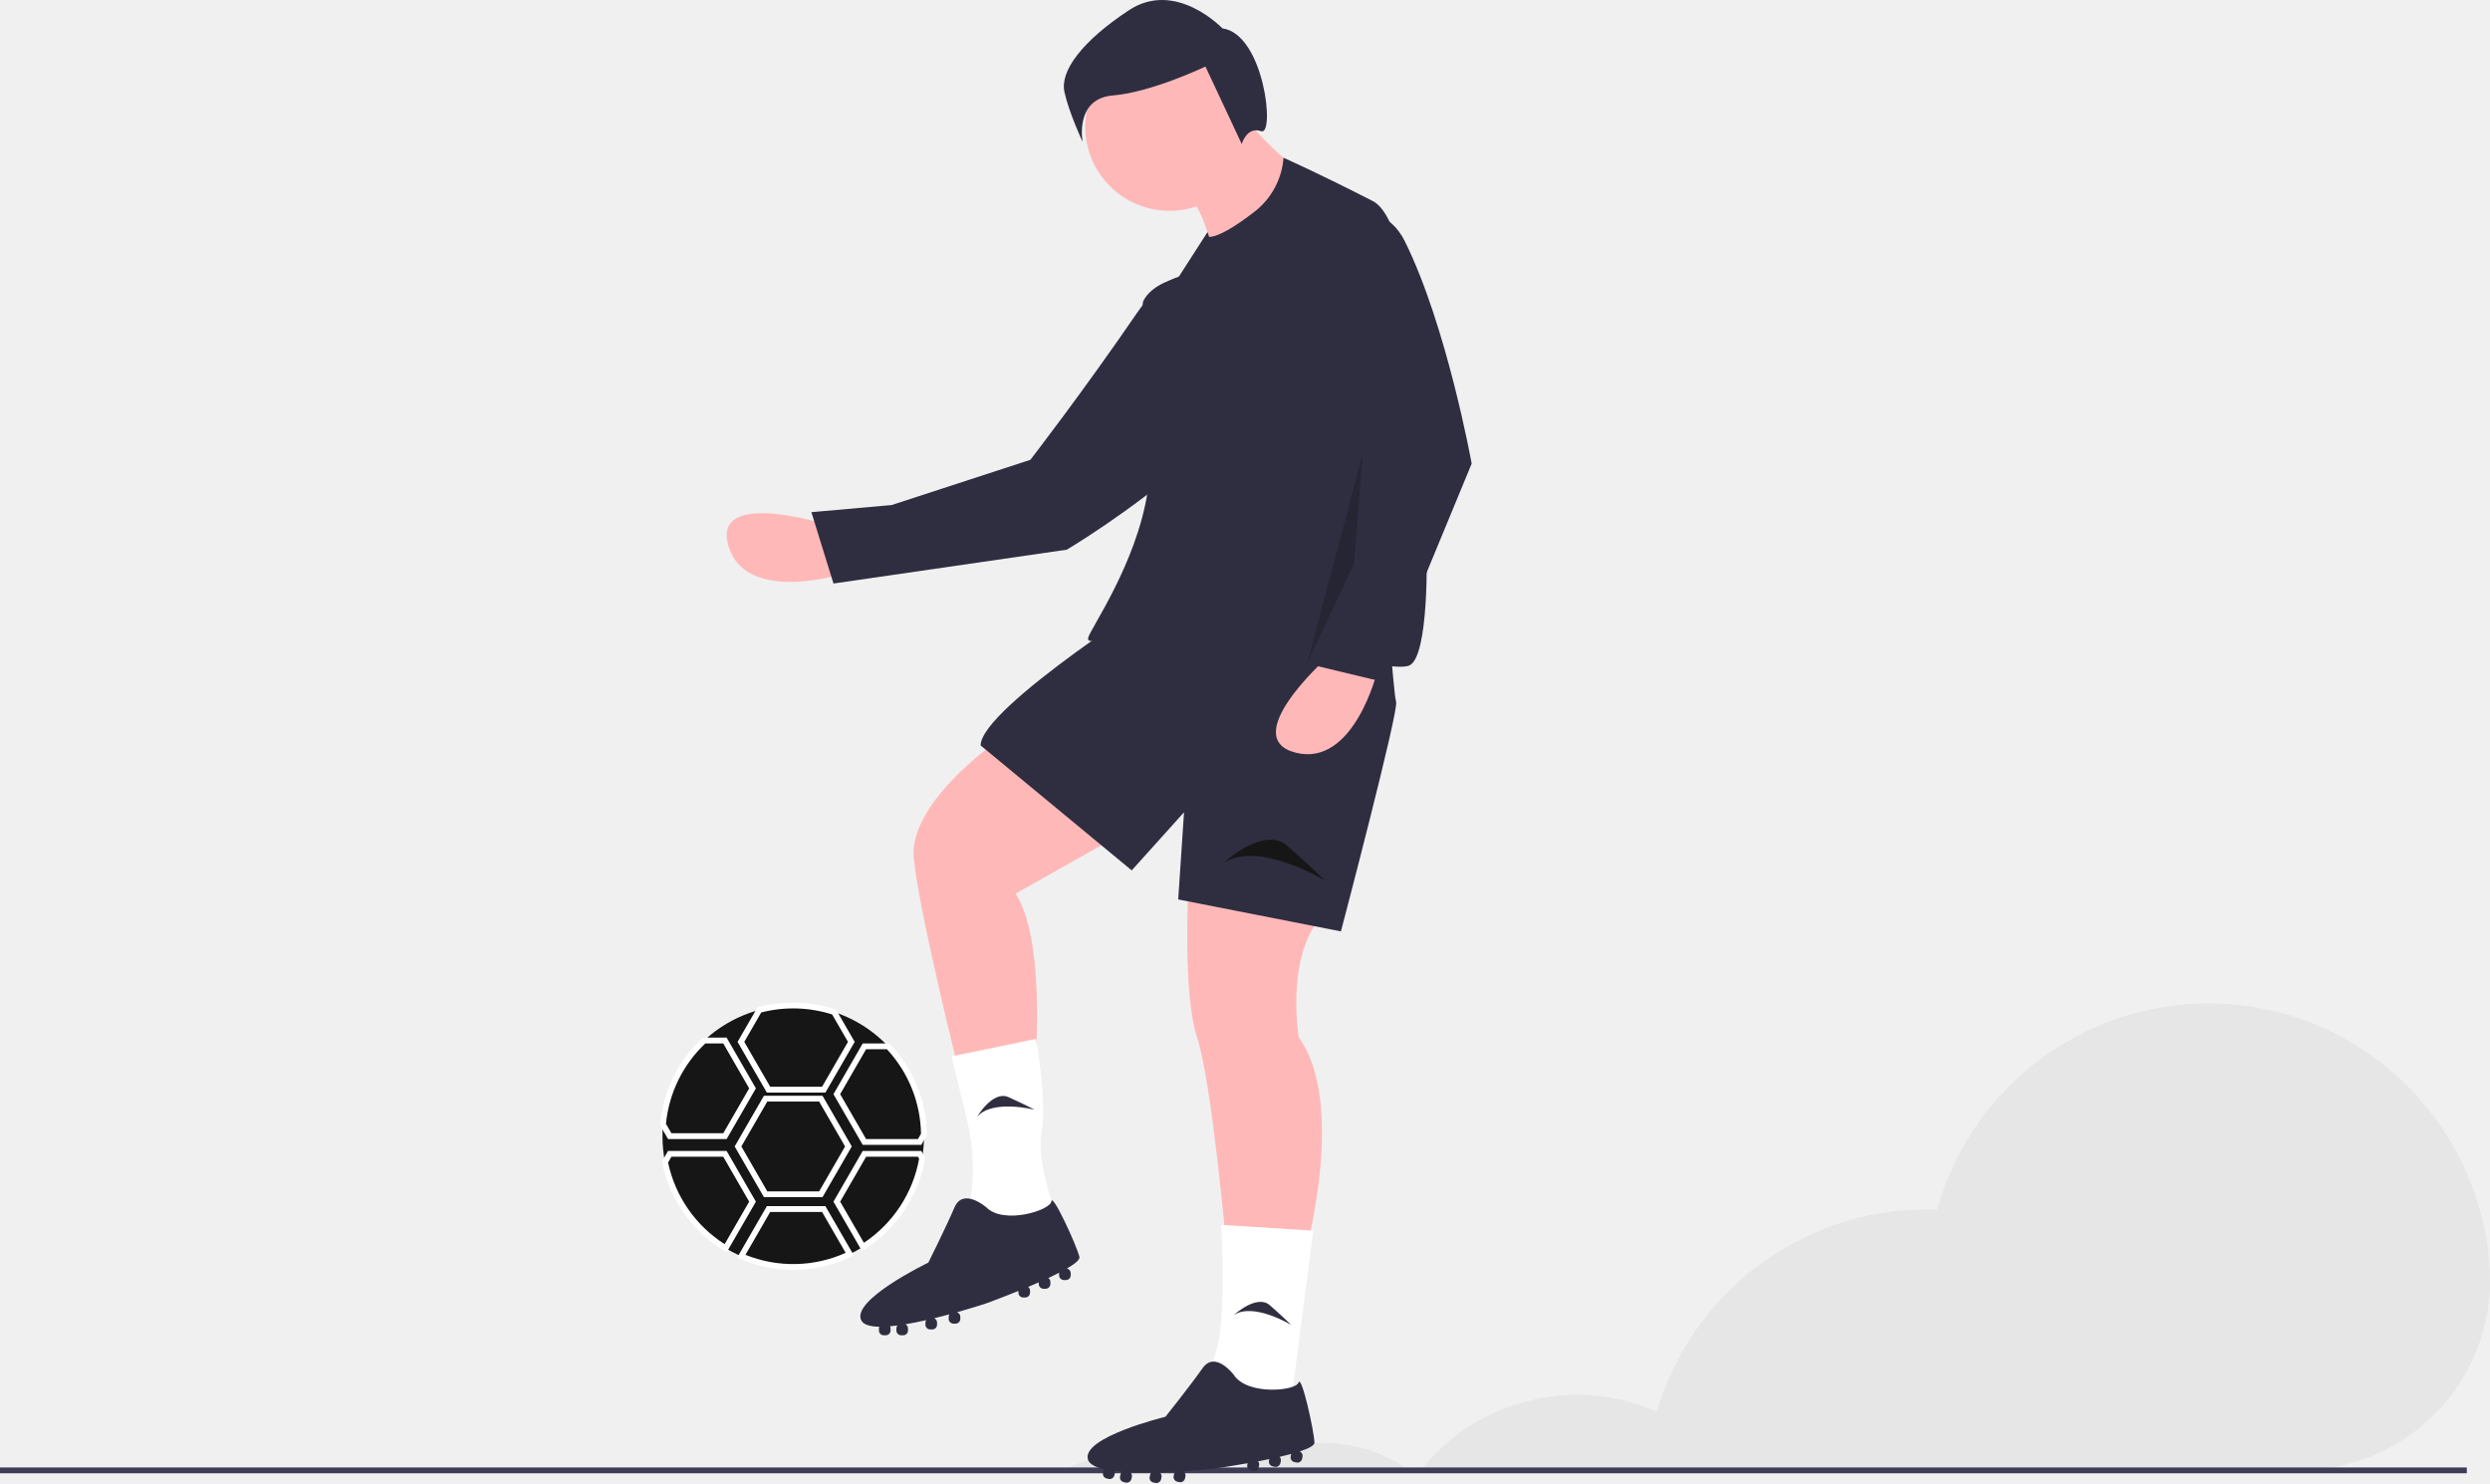
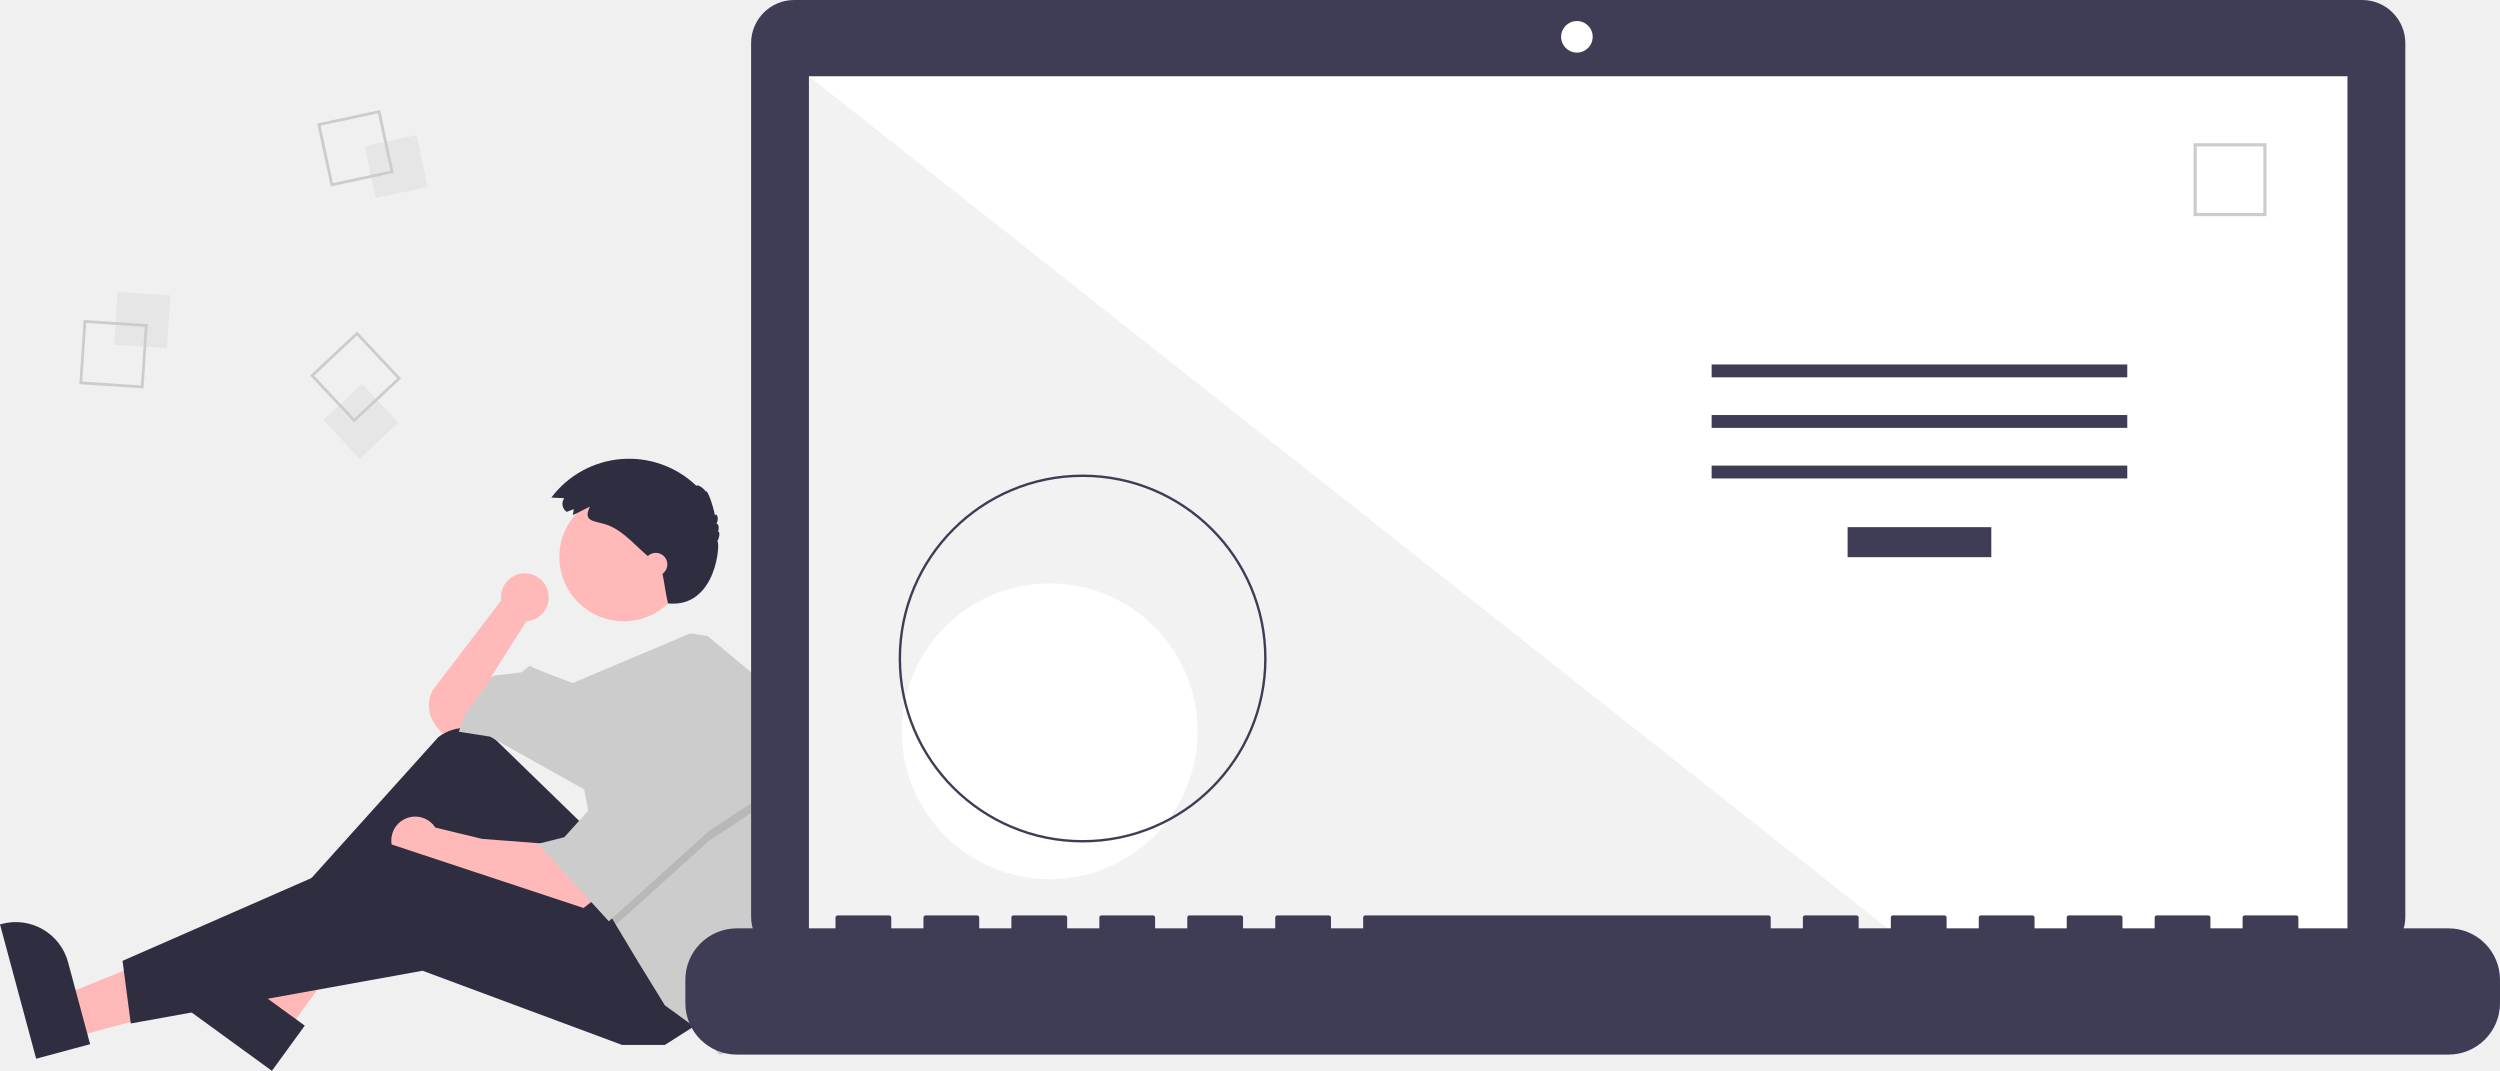
- <svg xmlns="http://www.w3.org/2000/svg" data-name="Layer 1" width="856.974" height="510.427" viewBox="0 0 856.974 510.427">
-   <path d="M585.513,699.852c3.119-3.939,7.232,3.896,11.346,1H574.061C578.702,703.429,582.324,695.642,585.513,699.852Z" transform="translate(-171.5131 -194.7866)" fill="none" />
-   <path d="M660.47,700.852h-3.93c.844.593,1.691,1.184,2.498,1.825C659.498,702.054,659.989,701.458,660.47,700.852Z" transform="translate(-171.5131 -194.7866)" fill="none" />
-   <path d="M555.814,696.125a37.624,37.624,0,0,0-18.293,4.727h36.54A37.46,37.46,0,0,0,555.814,696.125Z" transform="translate(-171.5131 -194.7866)" fill="#e6e6e6" />
-   <path d="M626.719,691.398a51.693,51.693,0,0,0-29.86,9.454h59.68A51.681,51.681,0,0,0,626.719,691.398Z" transform="translate(-171.5131 -194.7866)" fill="#e6e6e6" />
-   <path d="M1028.363,631.558c-2.67-48.412-41.566-87.883-89.938-91.191A96.924,96.924,0,0,0,838.239,611.128c-1.174-.042-2.347-.089-3.531-.089a96.926,96.926,0,0,0-92.976,69.6,68.484,68.484,0,0,0-81.262,20.213H962.742c37.136,0,67.204-30.759,65.69-67.864Q1028.403,632.274,1028.363,631.558Z" transform="translate(-171.5131 -194.7866)" fill="#e6e6e6" />
-   <rect y="505.065" width="849" height="2" fill="#3f3d56" />
-   <path d="M454.857,375.025s-38.535-12.003-32.619,7.745,38.373,9.773,38.373,9.773Z" transform="translate(-171.5131 -194.7866)" fill="#ffb8b8" />
-   <path d="M602.159,300.9s-19.748-26.987-38.935,1.029C544,330,526.127,353.044,526.127,353.044L478.381,368.612l-27.622,2.451,7.609,24.558,80.313-11.651S628.095,330.856,602.159,300.9Z" transform="translate(-171.5131 -194.7866)" fill="#2f2e41" />
-   <path d="M514.013,450.352s-30,21-28,40,15,71,15,71l27-4s3-40-7-55l48-27Z" transform="translate(-171.5131 -194.7866)" fill="#ffb8b8" />
-   <path d="M580.513,499.852s-2,37,3,52,10,71,10,71h28s13-49-3-71c0,0-5-29,9-43Z" transform="translate(-171.5131 -194.7866)" fill="#ffb8b8" />
-   <path d="M574.013,397.352s-65,41-65,54l52,43,18-20-2,30,56,11s20-76,19-79-4-47-4-47Z" transform="translate(-171.5131 -194.7866)" fill="#2f2e41" />
-   <path d="M528.013,552.352l-29,6,5.152,21.182a75.641,75.641,0,0,1,.848,31.818h0s30,8,30,4-7-20-5-31S528.013,552.352,528.013,552.352Z" transform="translate(-171.5131 -194.7866)" fill="#fff" />
-   <path d="M543.013,627.352c-1-4-9.308-22.136-9.654-19.068s-16.346,8.068-22.346,2.068c0,0-8-7-11,0s-9,19-9,19-27,13-23,20c.809,1.416,3.05,2.013,6.111,2.065a1.633,1.633,0,0,0-.111.58v.709a1.646,1.646,0,0,0,1.646,1.646h.709a1.646,1.646,0,0,0,1.646-1.646v-.709a1.628,1.628,0,0,0-.18-.733c.818-.072,1.666-.166,2.539-.281a1.63,1.63,0,0,0-.359,1.014v.709a1.646,1.646,0,0,0,1.646,1.646h.709a1.646,1.646,0,0,0,1.646-1.646v-.709a1.638,1.638,0,0,0-.851-1.433c2.302-.384,4.704-.873,7.093-1.415a1.631,1.631,0,0,0-.242.847v.709a1.646,1.646,0,0,0,1.646,1.646h.709a1.646,1.646,0,0,0,1.646-1.646v-.709a1.644,1.644,0,0,0-.978-1.502c1.792-.437,3.548-.892,5.219-1.344a1.631,1.631,0,0,0-.24.845v.709a1.646,1.646,0,0,0,1.646,1.646h.709a1.646,1.646,0,0,0,1.646-1.646v-.709a1.64,1.64,0,0,0-1.157-1.563c5.873-1.654,10.157-3.082,10.157-3.082s4.976-1.81,11-4.256v.611a1.646,1.646,0,0,0,1.646,1.646h.709a1.646,1.646,0,0,0,1.646-1.646v-.709a1.636,1.636,0,0,0-.636-1.291c1.21-.508,2.43-1.031,3.636-1.563v.563a1.646,1.646,0,0,0,1.646,1.646h.709a1.646,1.646,0,0,0,1.646-1.646v-.709a1.642,1.642,0,0,0-.704-1.347c1.305-.609,2.562-1.217,3.721-1.813-.005.053-.016.105-.016.16v.709a1.646,1.646,0,0,0,1.646,1.646h.709a1.646,1.646,0,0,0,1.646-1.646v-.709a1.646,1.646,0,0,0-1.317-1.612C541.492,629.761,543.255,628.321,543.013,627.352Z" transform="translate(-171.5131 -194.7866)" fill="#2f2e41" />
-   <path d="M623.513,618.352l-31.68-2s1.92,33-1.92,44-1.92,15-1.92,15l27.84,2Z" transform="translate(-171.5131 -194.7866)" fill="#fff" />
-   <path d="M623.903,691.286c-.144-4.121-4.488-23.59-5.466-20.662s-17.669,4.482-22.286-2.637c0,0-6.365-8.514-10.758-2.294s-12.764,16.706-12.764,16.706-29.117,7.085-26.665,14.765c.496,1.553,2.564,2.605,5.546,3.294a1.634,1.634,0,0,0-.229.544l-.148.693a1.646,1.646,0,0,0,1.266,1.953l.693.148a1.646,1.646,0,0,0,1.953-1.266l.148-.693a1.628,1.628,0,0,0-.023-.755c.815.1,1.664.185,2.541.254a1.63,1.63,0,0,0-.563.917l-.148.693a1.646,1.646,0,0,0,1.266,1.953l.693.148a1.646,1.646,0,0,0,1.953-1.266l.148-.693a1.638,1.638,0,0,0-.534-1.579c2.331.104,4.783.127,7.232.095a1.631,1.631,0,0,0-.413.778l-.148.693a1.646,1.646,0,0,0,1.266,1.953l.693.148a1.646,1.646,0,0,0,1.953-1.266l.148-.693a1.644,1.644,0,0,0-.644-1.673c1.843-.054,3.656-.133,5.384-.226a1.631,1.631,0,0,0-.411.777l-.148.693a1.646,1.646,0,0,0,1.266,1.953l.693.148a1.646,1.646,0,0,0,1.953-1.266l.148-.693a1.64,1.64,0,0,0-.806-1.77c6.089-.393,10.577-.897,10.577-.897s5.244-.733,11.646-1.869l-.127.597a1.646,1.646,0,0,0,1.266,1.953l.693.148a1.646,1.646,0,0,0,1.953-1.266l.148-.693a1.636,1.636,0,0,0-.353-1.395c1.289-.245,2.591-.502,3.882-.77l-.117.55a1.646,1.646,0,0,0,1.266,1.953l.693.148a1.646,1.646,0,0,0,1.953-1.266l.148-.693a1.642,1.642,0,0,0-.408-1.464c1.403-.323,2.759-.656,4.017-.997-.016.051-.038.099-.049.153l-.148.693a1.646,1.646,0,0,0,1.266,1.953l.693.148a1.646,1.646,0,0,0,1.953-1.266l.148-.693a1.646,1.646,0,0,0-.952-1.852C621.913,693.326,623.938,692.285,623.903,691.286Z" transform="translate(-171.5131 -194.7866)" fill="#2f2e41" />
-   <circle cx="402.5" cy="43.565" r="29" fill="#ffb8b8" />
-   <path d="M600.013,235.352s16,20,24,19l-35,27s-4-17-9-19S600.013,235.352,600.013,235.352Z" transform="translate(-171.5131 -194.7866)" fill="#ffb8b8" />
-   <path d="M662.513,383.852S662.511,273.505,644,264c-18.5-9.5-30.738-14.922-30.738-14.922h0a25.958,25.958,0,0,1-9.98,18.567c-6.134,4.736-12.245,8.663-15.659,8.675l-.11-.468-.416-1.189-10.084,15.689s-9,2-12,8c-1.623,3.246,6.031,35.923,1.5,65.5-3.844,25.094-20.041,47.746-20.5,50.5-.776,4.655,18.91-7.542,27.775-13.244.131.146.225.244.225.244s-5,2,5-1c5.666-1.7,13.577-1.794,19.372-1.557-.007,1.737.034,3.118.128,4.057,1,10,51,24,58,21S662.513,383.852,662.513,383.852Z" transform="translate(-171.5131 -194.7866)" fill="#2f2e41" />
-   <path d="M627.513,421.852s-30,27-10,32,28-28,28-28Z" transform="translate(-171.5131 -194.7866)" fill="#ffb8b8" />
-   <path d="M592.513,491.852s14-13,22-6,13,12,13,12S604.513,483.852,592.513,491.852Z" transform="translate(-171.5131 -194.7866)" fill="#161616" />
-   <path d="M596.15,647.4s7.891-7.327,12.4-3.382,7.327,6.764,7.327,6.764S602.913,642.891,596.15,647.4Z" transform="translate(-171.5131 -194.7866)" fill="#2f2e41" />
-   <path d="M507.746,579.246s5.417-9.307,10.879-6.844,8.979,4.338,8.979,4.338S512.905,572.963,507.746,579.246Z" transform="translate(-171.5131 -194.7866)" fill="#2f2e41" />
-   <path d="M654.957,277.721c-9.913-19.926-40.074-9.058-35.173,12.651q.11.485.23.98a197.351,197.351,0,0,0,25,58l-11,49-12,25,25,6,31-75S669.462,306.879,654.957,277.721Z" transform="translate(-171.5131 -194.7866)" fill="#2f2e41" />
-   <polygon points="469 156.065 450 228.065 466 194.065 469 156.065" opacity="0.2" />
-   <path d="M592.226,204.548s-16.03-16.876-32.165-6.248S536.271,219.252,537.853,226.441s6.264,17.188,6.264,17.188-2.91-14.893,10.45-15.995,31.819-9.944,31.819-9.944l12.486,26.664s1.765-6.179,6.659-4.407S606.632,206.525,592.226,204.548Z" transform="translate(-171.5131 -194.7866)" fill="#2f2e41" />
-   <path d="M489.513,585.852a45.906,45.906,0,0,1-.63,7.56v.01a45.011,45.011,0,0,1-62.24,33.73h-.01a43.903,43.903,0,0,1-5.37-2.77,45.067,45.067,0,0,1-20.88-29.65,45.556,45.556,0,0,1-.87-8.88c0-1.36.06-2.71.18-4.04v-.01a44.998,44.998,0,0,1,89.81,3.43v.01C489.513,585.452,489.513,585.642,489.513,585.852Z" transform="translate(-171.5131 -194.7866)" fill="#161616" />
-   <path d="M455.59,570.822H435.436l-10.078-17.45,6.835-11.848.399-.107a46.155,46.155,0,0,1,26.303.735l.362.12,6.41,11.1Zm-19-2H454.436l8.922-15.45-5.449-9.438a44.355,44.355,0,0,0-24.398-.691l-5.843,10.129Z" transform="translate(-171.5131 -194.7866)" fill="#fff" />
-   <path d="M454.59,606.823H434.436l-10.078-17.454L434.436,571.914h20.154l10.078,17.454Zm-19-2H453.436l8.922-15.454L453.436,573.914h-17.846l-8.922,15.454Z" transform="translate(-171.5131 -194.7866)" fill="#fff" />
-   <path d="M444.513,631.852a45.582,45.582,0,0,1-18.269-3.783l-1.028-.446,10.219-17.711h20.155l9.788,16.955-.972.467A45.572,45.572,0,0,1,444.513,631.852Zm-16.437-5.184a44.048,44.048,0,0,0,34.485-.682l-8.125-14.075H436.591Z" transform="translate(-171.5131 -194.7866)" fill="#fff" />
-   <path d="M488.59,588.822H468.436l-10.078-17.45,10.077-17.46h9.177l.296.312A45.78,45.78,0,0,1,490.503,585.219v.29Zm-19-2H487.436l1.063-1.841a43.779,43.779,0,0,0-11.749-29.069h-7.16l-8.923,15.46Z" transform="translate(-171.5131 -194.7866)" fill="#fff" />
-   <path d="M468.158,625.333l-9.8-16.962,10.077-17.46h20.154l1.294,2.23-.014.447a46.096,46.096,0,0,1-20.832,31.188Zm-7.49-16.962,8.175,14.148a44.09,44.09,0,0,0,18.995-28.919l-.4-.689H469.591Z" transform="translate(-171.5131 -194.7866)" fill="#fff" />
-   <path d="M421.619,625.765l-.873-.527A46.115,46.115,0,0,1,399.403,594.928l-.074-.37,2.107-3.646h20.155l10.077,17.46Zm-20.18-30.862a44.112,44.112,0,0,0,19.474,28.086l8.445-14.617-8.923-15.46H402.59Z" transform="translate(-171.5131 -194.7866)" fill="#fff" />
-   <path d="M421.59,586.822H401.436l-2.743-4.741v-.269A45.861,45.861,0,0,1,413.182,552.179l.288-.268h8.121l10.077,17.46Zm-19-2H420.436l8.922-15.45-8.923-15.46h-6.176a43.818,43.818,0,0,0-13.541,27.674Z" transform="translate(-171.5131 -194.7866)" fill="#fff" />
+ <svg xmlns="http://www.w3.org/2000/svg" data-name="Layer 1" width="1019.484" height="436.681" viewBox="0 0 1019.484 436.681">
+   <path d="M314.028,475.274a9.751,9.751,0,1,0-19.407,1.282l-28.014,36.686a13.583,13.583,0,0,0,1.836,14.914l2.198,2.564,10.083-2.017,11.428-10.083L290.806,507.192l14.117-22.183-.018-.016A9.743,9.743,0,0,0,314.028,475.274Z" transform="translate(-90.2579 -231.6594)" fill="#ffb9b9" />
+   <polygon points="30.041 422.968 25.468 405.984 88.8 380.265 95.549 405.331 30.041 422.968" fill="#ffb8b8" />
+   <path d="M105.002,663.391,90.258,608.629l.693-.187a22.075,22.075,0,0,1,27.054,15.575l0.0.001L127.01,657.466Z" transform="translate(-90.2579 -231.6594)" fill="#2f2e41" />
+   <polygon points="117.278 420.254 103.054 409.91 136.185 350.121 157.179 365.388 117.278 420.254" fill="#ffb8b8" />
+   <path d="M201.137,668.341,155.271,634.985l.422-.58a22.075,22.075,0,0,1,30.835-4.87l.001.001L214.542,649.908Z" transform="translate(-90.2579 -231.6594)" fill="#2f2e41" />
+   <path d="M328.45,568.364l-35.795-34.773a18.076,18.076,0,0,0-23.668-1.322L201.401,607.352l6.05,9.411L271.984,573.069l43.694,57.139,41.678-20.838Z" transform="translate(-90.2579 -231.6594)" fill="#2f2e41" />
+   <path d="M312.989,575.758l-26.217-2.017-18.986-4.603a9.753,9.753,0,1,0-1.85,12.656l-.003.014,11.428,4.706,49.072,16.806,6.05-4.706Z" transform="translate(-90.2579 -231.6594)" fill="#ffb9b9" />
+   <polygon points="285.92 416.699 271.131 426.11 253.653 426.11 172.315 395.86 53.332 417.371 49.971 391.826 158.871 344.099 254.326 375.693 285.92 416.699" fill="#2f2e41" />
+   <circle cx="254.326" cy="227.132" r="26.217" fill="#ffb9b9" />
+   <path d="M412.417,563.463a150.631,150.631,0,0,1-7.388,46.592l-1.963,6.037-9.411,43.022-10.083,2.689-7.394-9.411-14.789-10.755L350.634,624.158,341.411,608.791l-2.877-4.8-10.083-50.416-38.317-21.511-12.772-2.017,2.689-7.394,11.428-15.461L302.906,505.847l3.361-2.689,2.689,1.344,14.823,5.71,48.057-20.304,7.031,1.15L403.067,511.225A150.499,150.499,0,0,1,412.417,563.463Z" transform="translate(-90.2579 -231.6594)" fill="#ccc" />
+   <polygon points="314.825 325.949 289.281 342.754 251.153 377.131 248.276 372.332 240.209 331.999 242.226 331.999 263.065 293.683 314.825 325.949" opacity="0.1" style="isolation:isolate" />
+   <polygon points="263.065 289.649 242.226 327.965 230.126 341.41 219.371 344.099 248.276 375.693 289.281 338.721 314.825 321.915 263.065 289.649" fill="#ccc" />
+   <path d="M324.193,439.299l-2.841,1.093a3.965,3.965,0,0,1-1.06-5.507q.023-.034.047-.067l-5.249-.246a39.637,39.637,0,0,1,59.173-4.77c.239-.823,2.844.778,3.908,2.402.357-1.339,2.8,5.135,3.664,9.712.4-1.524,1.938.936.591,3.297.854-.125,1.239,2.059.578,3.276.934-.439.777,2.169-.236,3.911,1.333-.118-.114,27.331-20.114,25.331-1.392-6.397-1-6-2.64-14.226-.763-.81-1.599-1.548-2.433-2.284l-4.513-3.983c-5.247-4.632-10.021-10.348-17.011-12.08-4.804-1.19-7.841-1.458-5.223-6.872-2.365.987-4.574,2.455-6.961,3.372C323.905,440.902,324.239,440.055,324.193,439.299Z" transform="translate(-90.2579 -231.6594)" fill="#2f2e41" />
+   <circle cx="267.434" cy="230.157" r="4.706" fill="#ffb9b9" />
+   <rect x="137.514" y="351.376" width="21.61" height="21.61" transform="translate(-313.1754 254.4458) rotate(-86.18992)" fill="#e6e6e6" style="isolation:isolate" />
+   <path d="M124.344,362.131l26.183,1.744-1.744,26.183-26.183-1.744Zm24.969,2.806-23.906-1.592-1.592,23.906,23.906,1.592Z" transform="translate(-90.2579 -231.6594)" fill="#ccc" />
+   <rect x="241.009" y="288.772" width="21.61" height="21.61" transform="translate(-147.5724 -172.0746) rotate(-12.12675)" fill="#e6e6e6" style="isolation:isolate" />
+   <path d="M245.278,276.51l5.513,25.655-25.655,5.513-5.513-25.655Zm4.157,24.779-5.033-23.424-23.424,5.033,5.033,23.424Z" transform="translate(-90.2579 -231.6594)" fill="#ccc" />
+   <rect x="226.603" y="392.674" width="21.61" height="21.61" transform="translate(-301.9456 39.64172) rotate(-43.12712)" fill="#e6e6e6" style="isolation:isolate" />
+   <path d="M253.815,385.997,234.663,403.935l-17.939-19.152,19.152-17.939Zm-19.099,16.326,17.486-16.379-16.379-17.486-17.486,16.379Z" transform="translate(-90.2579 -231.6594)" fill="#ccc" />
+   <path d="M1053.535,231.659H414.152a17.598,17.598,0,0,0-17.599,17.598v356.252a17.599,17.599,0,0,0,17.599,17.599H1053.535a17.599,17.599,0,0,0,17.599-17.599V249.258a17.599,17.599,0,0,0-17.599-17.598Z" transform="translate(-90.2579 -231.6594)" fill="#3f3d56" />
+   <rect x="329.89" y="31.101" width="627.391" height="353.913" fill="#fff" />
+   <circle cx="643.049" cy="15.014" r="6.435" fill="#fff" />
+   <polygon points="777.858 385.015 329.89 385.015 329.89 31.102 777.858 385.015" fill="#f2f2f2" style="isolation:isolate" />
+   <circle cx="428.058" cy="298.224" r="60.307" fill="#ffffff" />
+   <path d="M531.741,575.21a75.016,75.016,0,1,1,75.016-75.016A75.016,75.016,0,0,1,531.741,575.21Zm0-149.051A74.035,74.035,0,1,0,605.776,500.194a74.035,74.035,0,0,0-74.035-74.035Z" transform="translate(-90.2579 -231.6594)" fill="#3f3d56" />
+   <rect x="753.437" y="214.97" width="58.605" height="12.246" fill="#3f3d56" />
+   <rect x="697.991" y="148.627" width="169.497" height="5.248" fill="#3f3d56" />
+   <rect x="697.991" y="169.246" width="169.497" height="5.248" fill="#3f3d56" />
+   <rect x="697.991" y="189.866" width="169.497" height="5.248" fill="#3f3d56" />
+   <rect x="888.401" y="52.282" width="24.492" height="24.492" fill="#ffffff" />
+   <path d="M1014.522,319.804h-29.74v-29.74h29.74Zm-28.447-1.293h27.154V291.357H986.075Z" transform="translate(-90.2579 -231.6594)" fill="#ccc" />
+   <path d="M1088.749,610.239h-61.229v-4.412a.875.875,0,0,0-.875-.875h-20.993a.875.875,0,0,0-.875.875v4.412H991.657v-4.412a.875.875,0,0,0-.875-.875H969.789a.875.875,0,0,0-.875.875h0v4.412H955.794v-4.412a.875.875,0,0,0-.875-.875h-20.993a.875.875,0,0,0-.875.875h0v4.412H919.931v-4.412a.875.875,0,0,0-.875-.875H898.064a.875.875,0,0,0-.875.875v4.412H884.068v-4.412a.875.875,0,0,0-.875-.875H862.201a.875.875,0,0,0-.875.875h0v4.412H848.205v-4.412a.875.875,0,0,0-.875-.875H826.338a.875.875,0,0,0-.875.875h0v4.412H812.343v-4.412a.875.875,0,0,0-.875-.875H647.023a.875.875,0,0,0-.875.875h0v4.412H633.028v-4.412a.875.875,0,0,0-.875-.875H611.161a.875.875,0,0,0-.875.875h0v4.412h-13.121v-4.412a.875.875,0,0,0-.875-.875h-20.993a.875.875,0,0,0-.875.875h0v4.412H561.302v-4.412a.875.875,0,0,0-.875-.875H539.435a.875.875,0,0,0-.875.875h0v4.412H525.44v-4.412a.875.875,0,0,0-.875-.875H503.572a.875.875,0,0,0-.875.875h0v4.412h-13.121v-4.412a.875.875,0,0,0-.875-.875H467.709a.875.875,0,0,0-.875.875v4.412H453.714v-4.412a.875.875,0,0,0-.875-.875H431.846a.875.875,0,0,0-.875.875h0v4.412H390.735A20.993,20.993,0,0,0,369.742,631.232v9.492A20.993,20.993,0,0,0,390.735,661.717h698.014a20.993,20.993,0,0,0,20.993-20.993V631.232A20.993,20.993,0,0,0,1088.749,610.239Z" transform="translate(-90.2579 -231.6594)" fill="#3f3d56" />
</svg>
